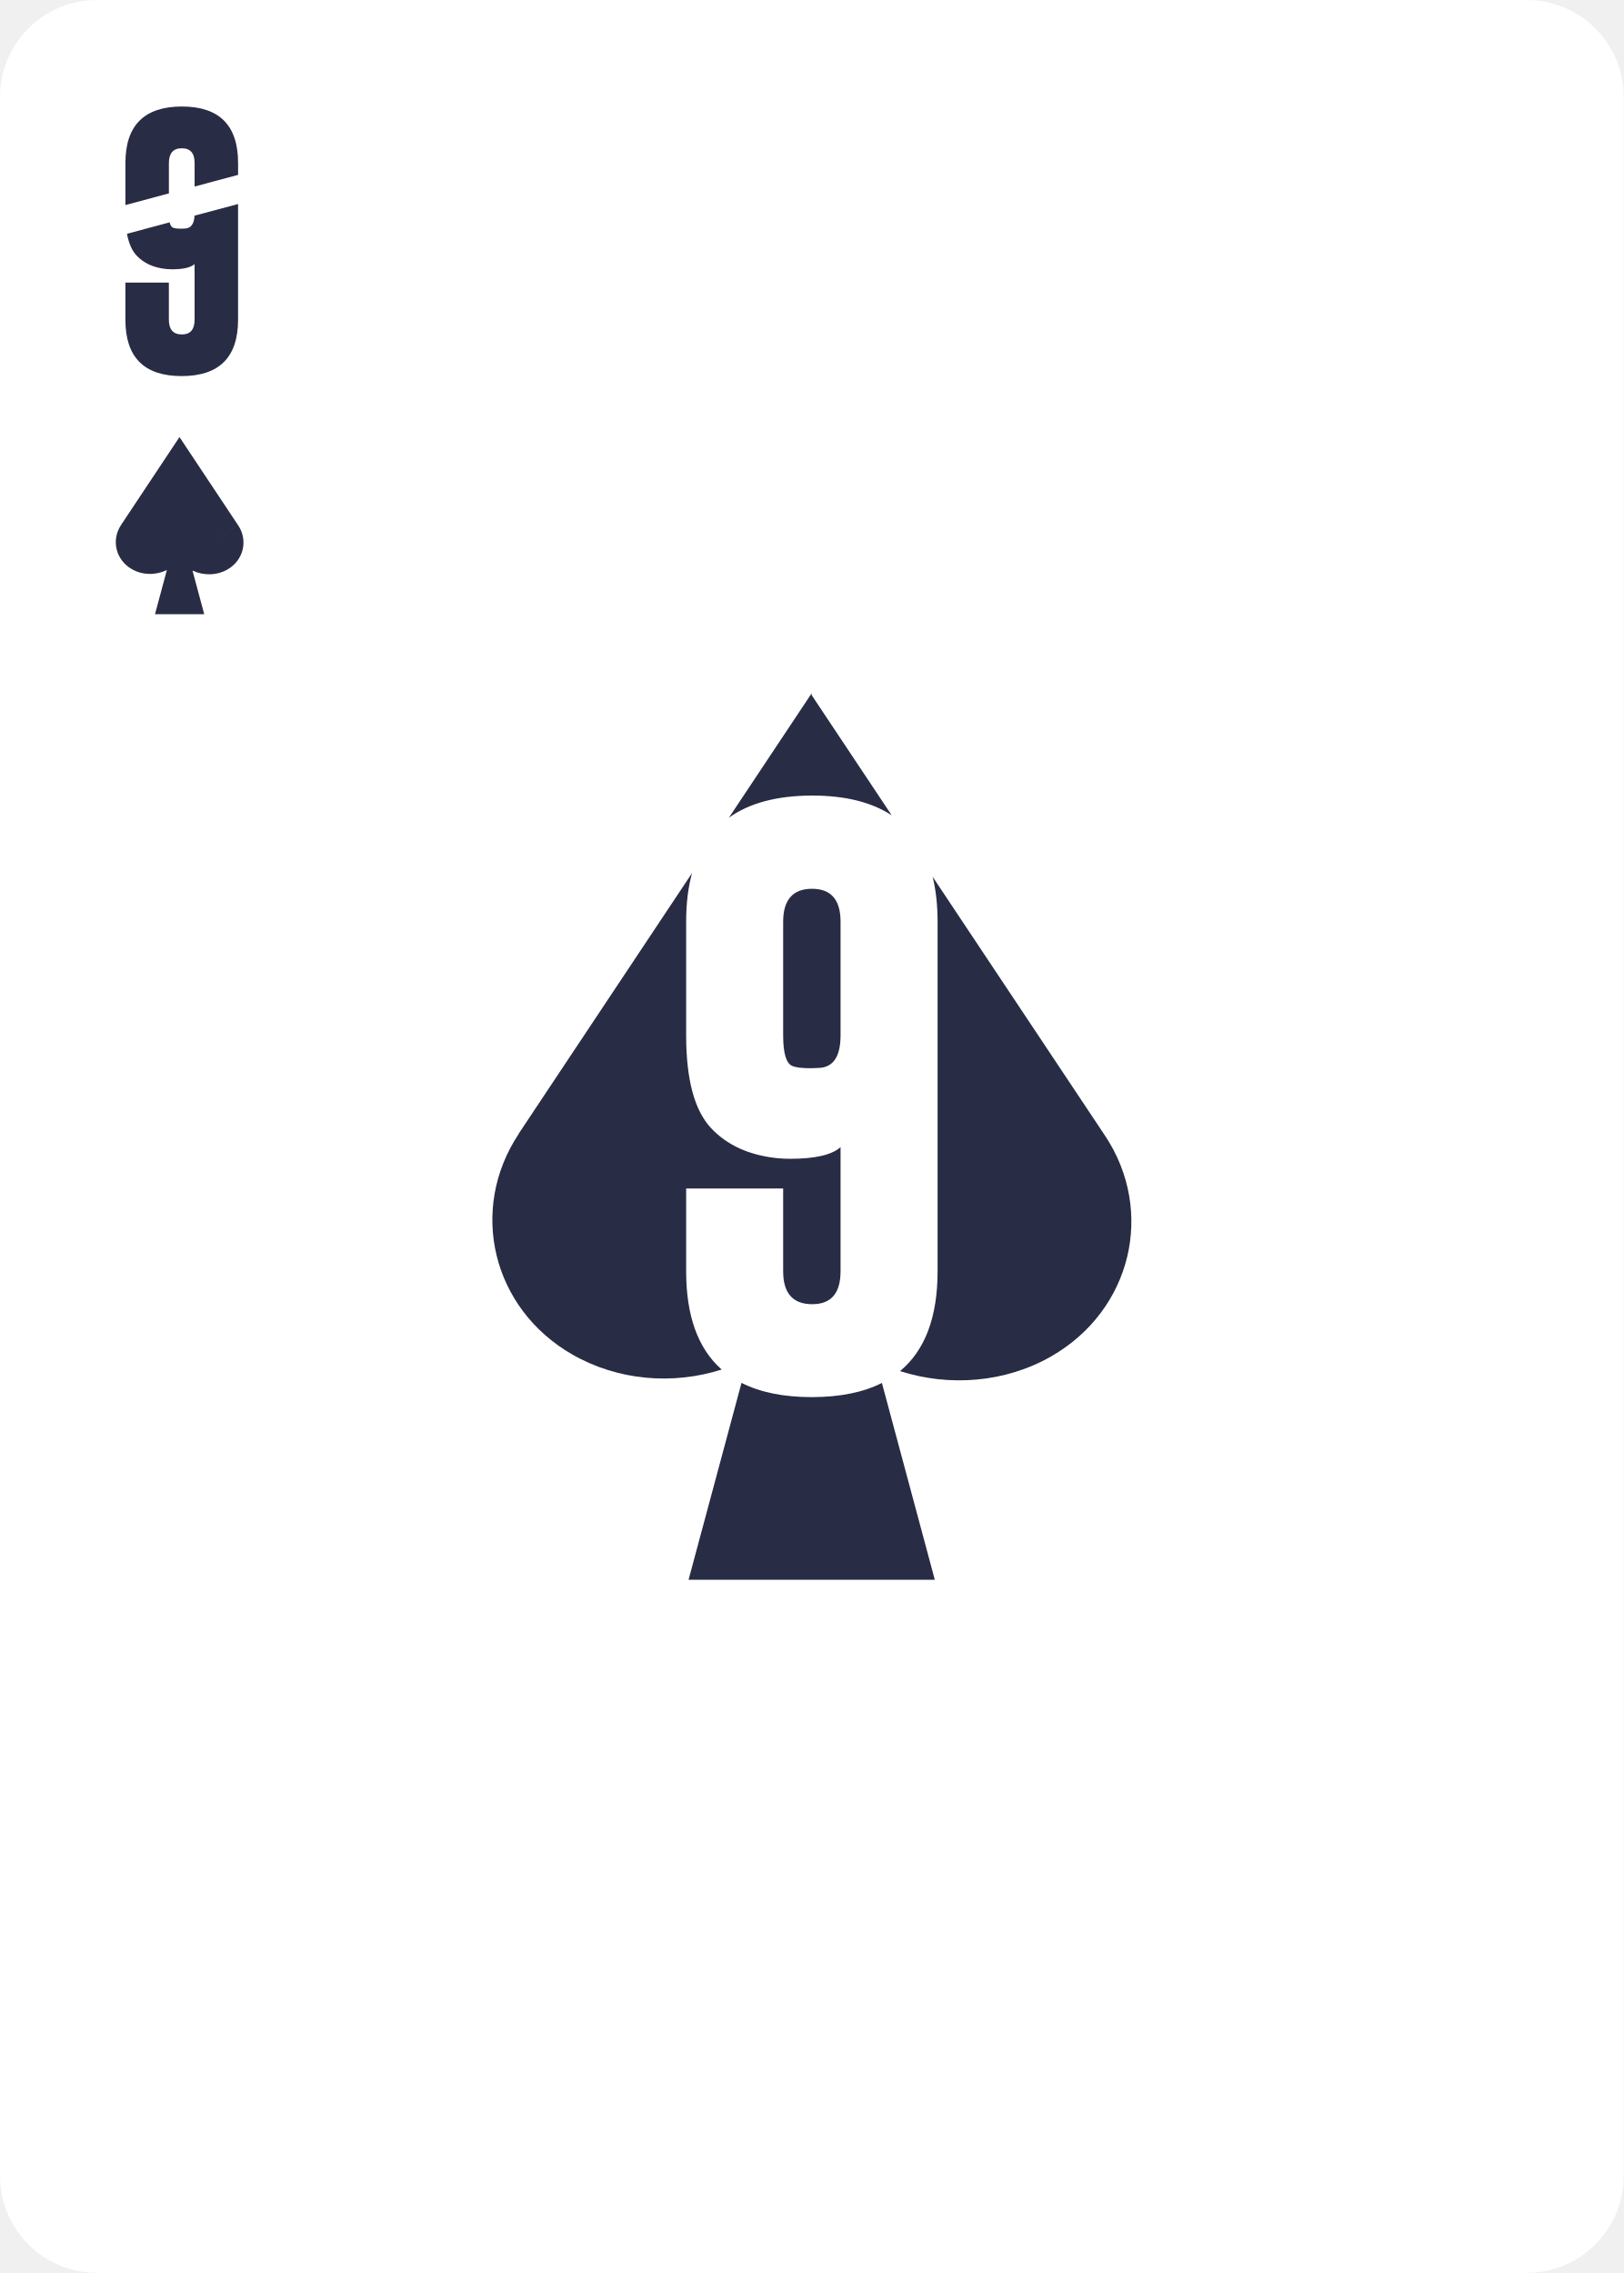
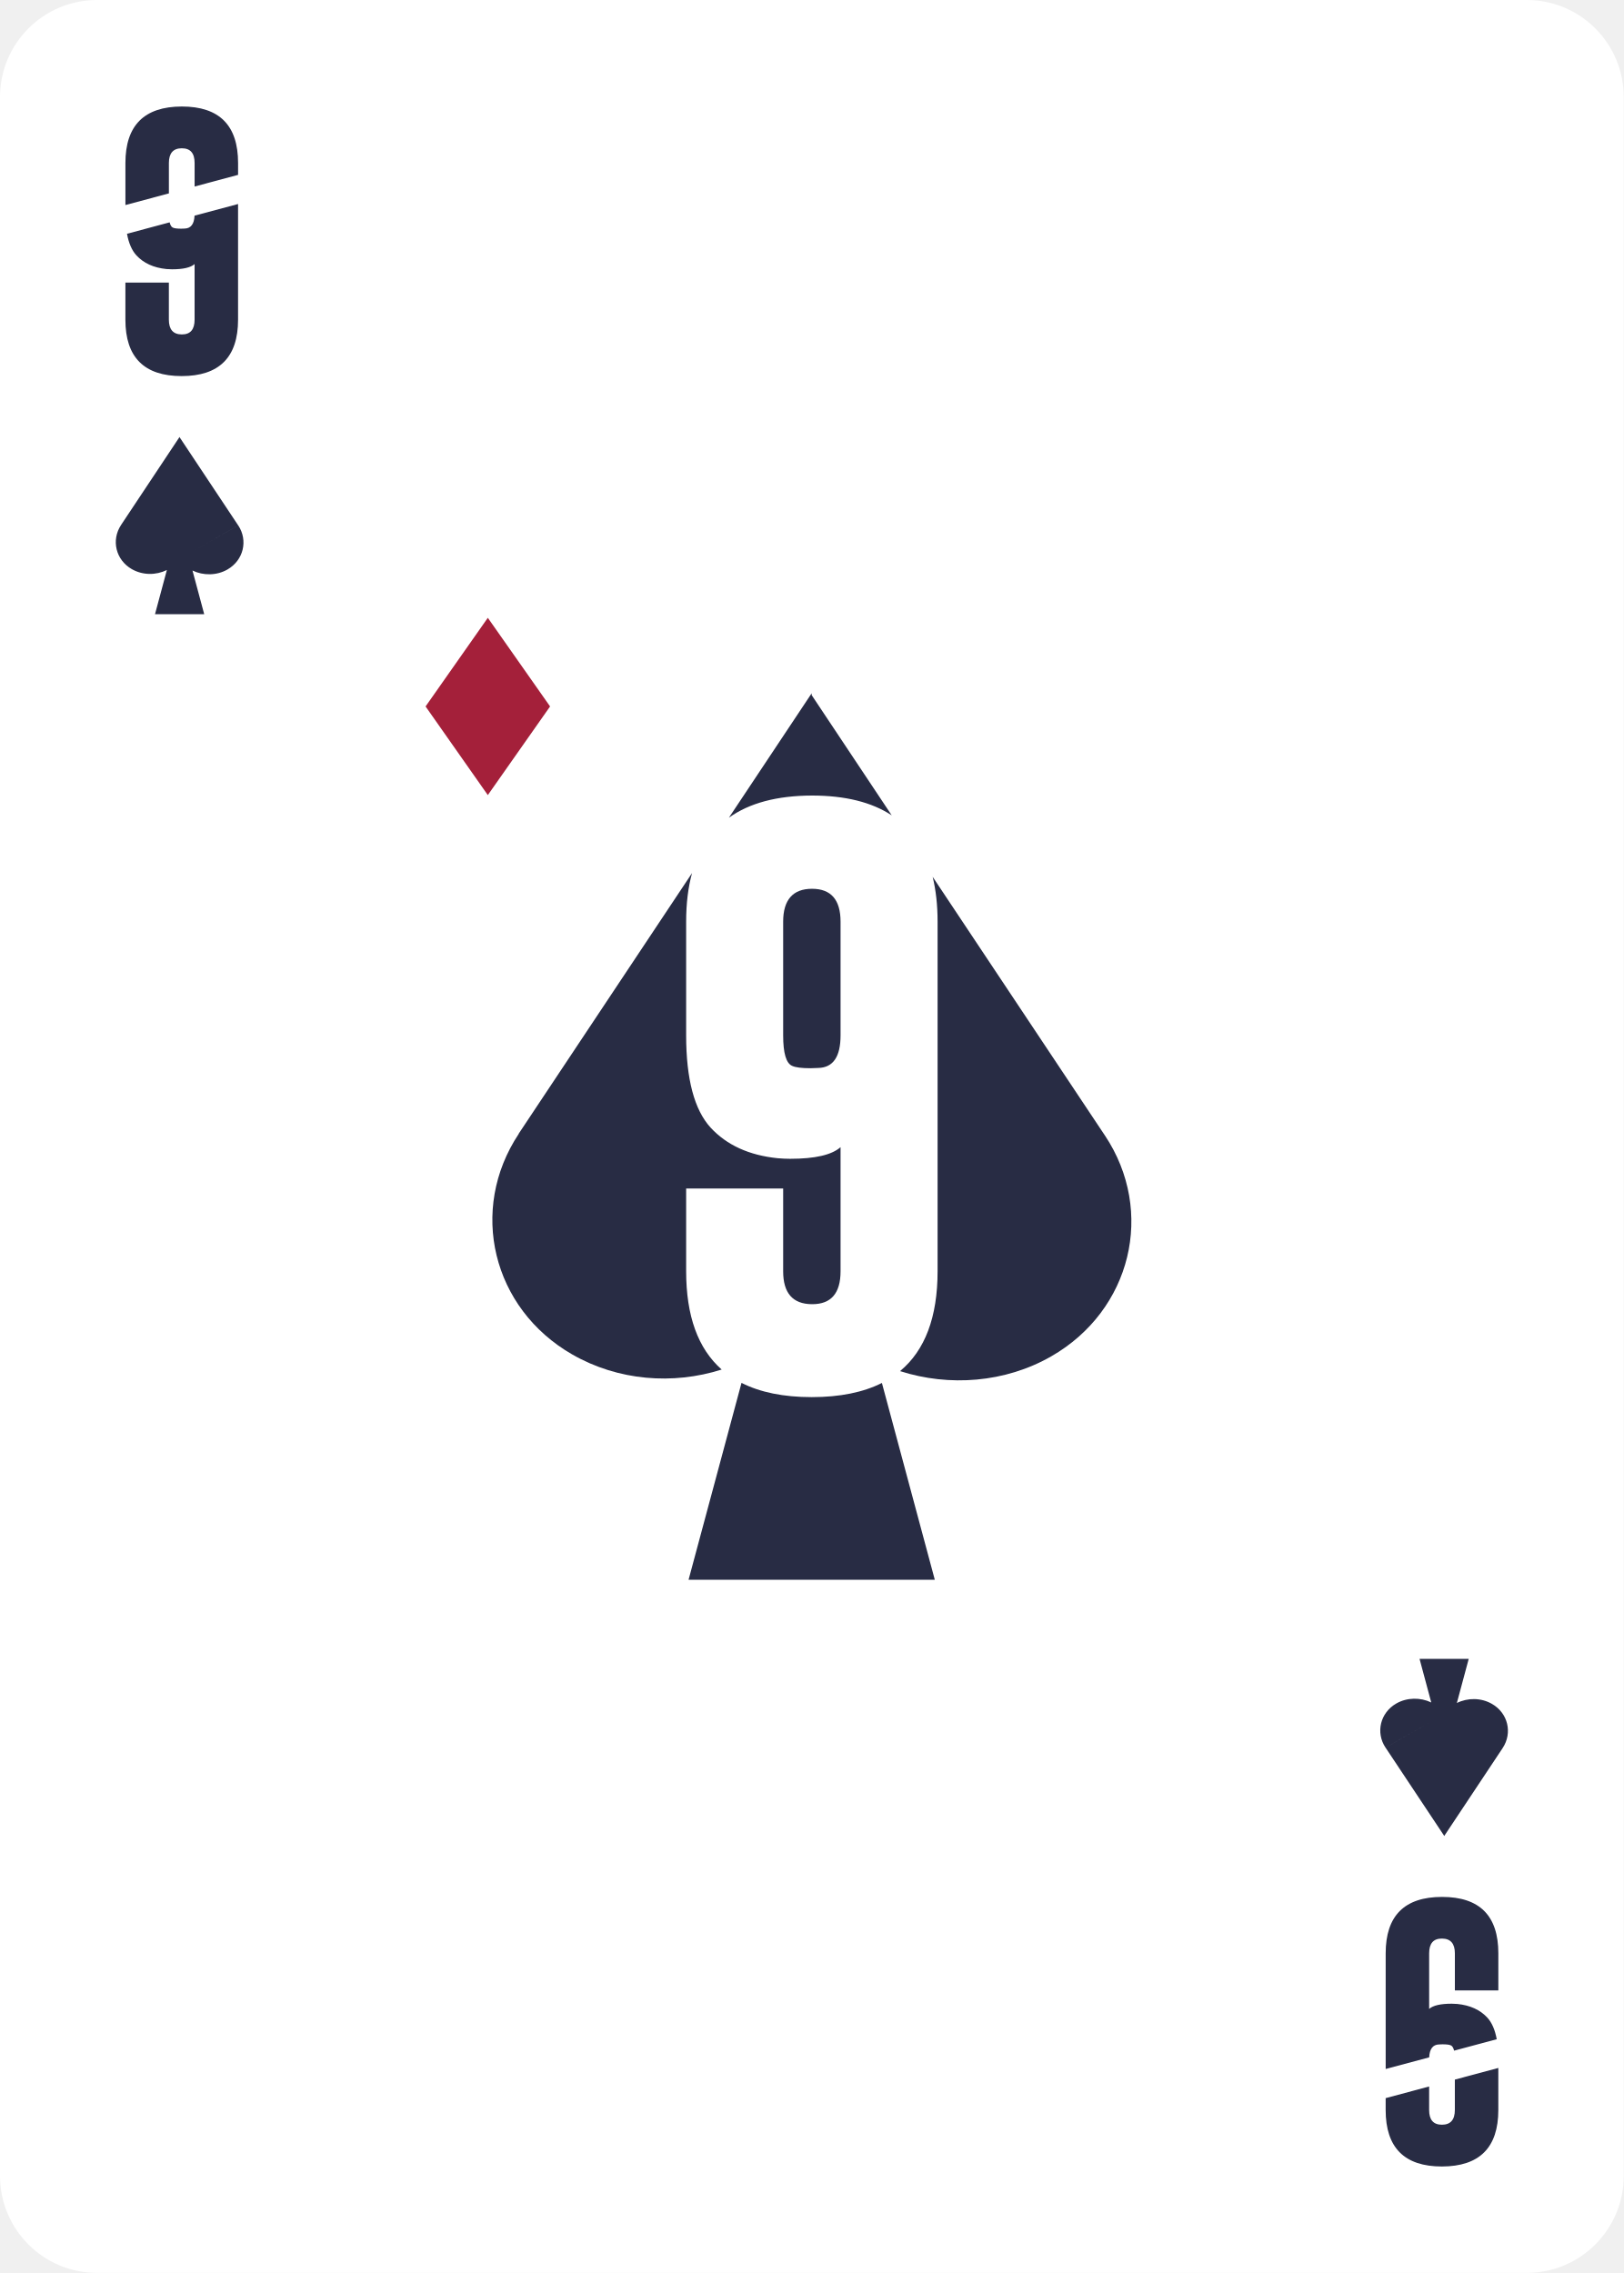
<svg xmlns="http://www.w3.org/2000/svg" viewBox="0 0 750 1050">
-   <g id="uuid-fcbbd1da-db8e-46e9-ba0a-d43d546a46d2">
+   <g id="uuid-9cdc2305-dd65-4885-b601-43f2960f3bc9">
    <rect x="0" width="750" height="1049.95" rx="44.82" ry="44.82" style="fill:#fff;" />
  </g>
-   <g id="uuid-95379748-96b3-4b9e-b730-a631277b0445">
+   <g id="uuid-f1b07cfd-8288-48a1-896f-99fdfd3ace15">
    <g>
      <path d="M361.74,425.77v52.48c0,8.26,1.39,12.97,4.17,14.13,1.52,.72,4.35,1.08,8.48,1.08,1.08,0,2.29-.04,3.63-.13,6.82-.18,10.23-5.2,10.23-15.07v-52.48c0-10.14-4.4-15.21-13.19-15.21s-13.32,5.07-13.32,15.21Z" style="fill:#282c44;" />
      <path d="M336.68,377.73c9.42-6.77,22.21-10.19,38.39-10.23,15.31,0,27.58,3.06,36.82,9.15l-36.98-55.54v-.86l-38.23,57.48Z" style="fill:#282c44;" />
      <path d="M374.93,645.39c-13,0-23.8-2.2-32.43-6.58l-24.45,90.94h113.73l-24.43-90.9c-8.63,4.35-19.43,6.54-32.42,6.54Z" style="fill:#282c44;" />
      <path d="M510.37,524.56l-79.58-119.52c1.51,6.16,2.28,13.06,2.28,20.73v161.48c0,21.16-5.79,36.53-17.34,46.13,22.68,7.28,48.56,5.39,69.85-6.83,37-21.23,48.13-66.9,24.79-102.01Z" style="fill:#282c44;" />
      <path d="M316.93,587.25v-38.22h44.81v38.22c0,10.05,4.4,15.12,13.19,15.21h.27c8.7,0,13.05-5.07,13.05-15.21v-57.33c-4.04,3.59-11.8,5.38-23.28,5.38-1.8,0-3.72-.09-5.79-.27-13.19-1.35-23.51-6.06-30.95-14.13-7.54-8.25-11.3-22.47-11.3-42.66v-52.48c0-8.39,.91-15.88,2.73-22.46l-80.07,120.39,.05,.03c-23.32,35.1-12.29,80.75,24.7,101.98,21.19,12.16,46.52,14.1,69,6.95-10.94-9.65-16.41-24.78-16.41-45.39Z" style="fill:#282c44;" />
    </g>
    <g>
      <path d="M89.86,99.62c-.18,3.88-1.69,5.88-4.55,5.96-.6,.04-1.15,.06-1.63,.06-1.85,0-3.12-.16-3.8-.48-.71-.3-1.21-1.13-1.52-2.45l-19.7,5.28c.8,4.35,2.24,7.67,4.33,9.96,3.34,3.62,7.96,5.73,13.87,6.33,.92,.08,1.79,.12,2.59,.12,5.15,0,8.62-.8,10.43-2.41v25.69c0,4.54-1.95,6.81-5.85,6.81h-.12c-3.94-.04-5.91-2.31-5.91-6.81v-17.13h-20.08v17.13c0,17.37,8.66,26.05,25.99,26.05s26.05-8.68,26.05-26.05v-53.44l-20.12,5.39Z" style="fill:#282c44;" />
      <path d="M78.01,89.34v-14.03c0-4.54,1.99-6.81,5.97-6.81s5.91,2.27,5.91,6.81v10.85l20.08-5.38v-5.47c0-17.41-8.66-26.11-25.99-26.11-17.37,.04-26.05,8.74-26.05,26.11v19.41l20.08-5.38Z" style="fill:#282c44;" />
    </g>
    <path d="M110.02,242.67l-23.15,13.29h0s23.13-13.29,23.13-13.29l-27.04-40.69v-.17l-27.04,40.69h.01c-4.66,7.03-2.45,16.16,4.94,20.4,5.02,2.88,11.19,2.89,16.21,.41l-5.48,20.4h22.72l-5.41-20.15c4.99,2.4,11.2,2.36,16.16-.49,7.39-4.25,9.62-13.38,4.95-20.4" style="fill:#282c44;" />
+     <g>
+       <path d="M660.14,950.38c.18-3.88,1.69-5.88,4.55-5.96,.6-.04,1.15-.06,1.63-.06,1.85,0,3.12,.16,3.8,.48,.71,.3,1.21,1.13,1.52,2.45l19.7-5.28c-.8-4.35-2.24-7.67-4.33-9.96-3.34-3.62-7.96-5.73-13.87-6.33-.92-.08-1.79-.12-2.59-.12-5.15,0-8.62,.8-10.43,2.41v-25.69c0-4.54,1.95-6.81,5.85-6.81h.12c3.94,.04,5.91,2.31,5.91,6.81v17.13h20.08v-17.13c0-17.37-8.66-26.05-25.99-26.05s-26.05,8.68-26.05,26.05v53.44l20.12-5.39Z" style="fill:#282c44;" />
+       <path d="M671.99,960.66v14.03c0,4.54-1.99,6.81-5.97,6.81s-5.91-2.27-5.91-6.81v-10.85l-20.08,5.38v5.47c0,17.41,8.66,26.11,25.99,26.11,17.37-.04,26.05-8.74,26.05-26.11v-19.41l-20.08,5.38Z" style="fill:#282c44;" />
+     </g>
+     <path d="M639.98,807.33l23.15-13.29h0s-23.13,13.29-23.13,13.29l27.04,40.69v.17l27.04-40.69h-.01c4.66-7.03,2.45-16.16-4.94-20.4-5.02-2.88-11.19-2.89-16.21-.41l5.48-20.4h-22.72l5.41,20.15c-4.99-2.4-11.2-2.36-16.16,.49-7.39,4.25-9.62,13.38-4.95,20.4" style="fill:#282c44;" />
+     <polygon points="225.32 367.29 254.08 326.34 225.32 285.39 196.57 326.34 225.32 367.29" style="fill:#a4203a;" />
  </g>
</svg>
